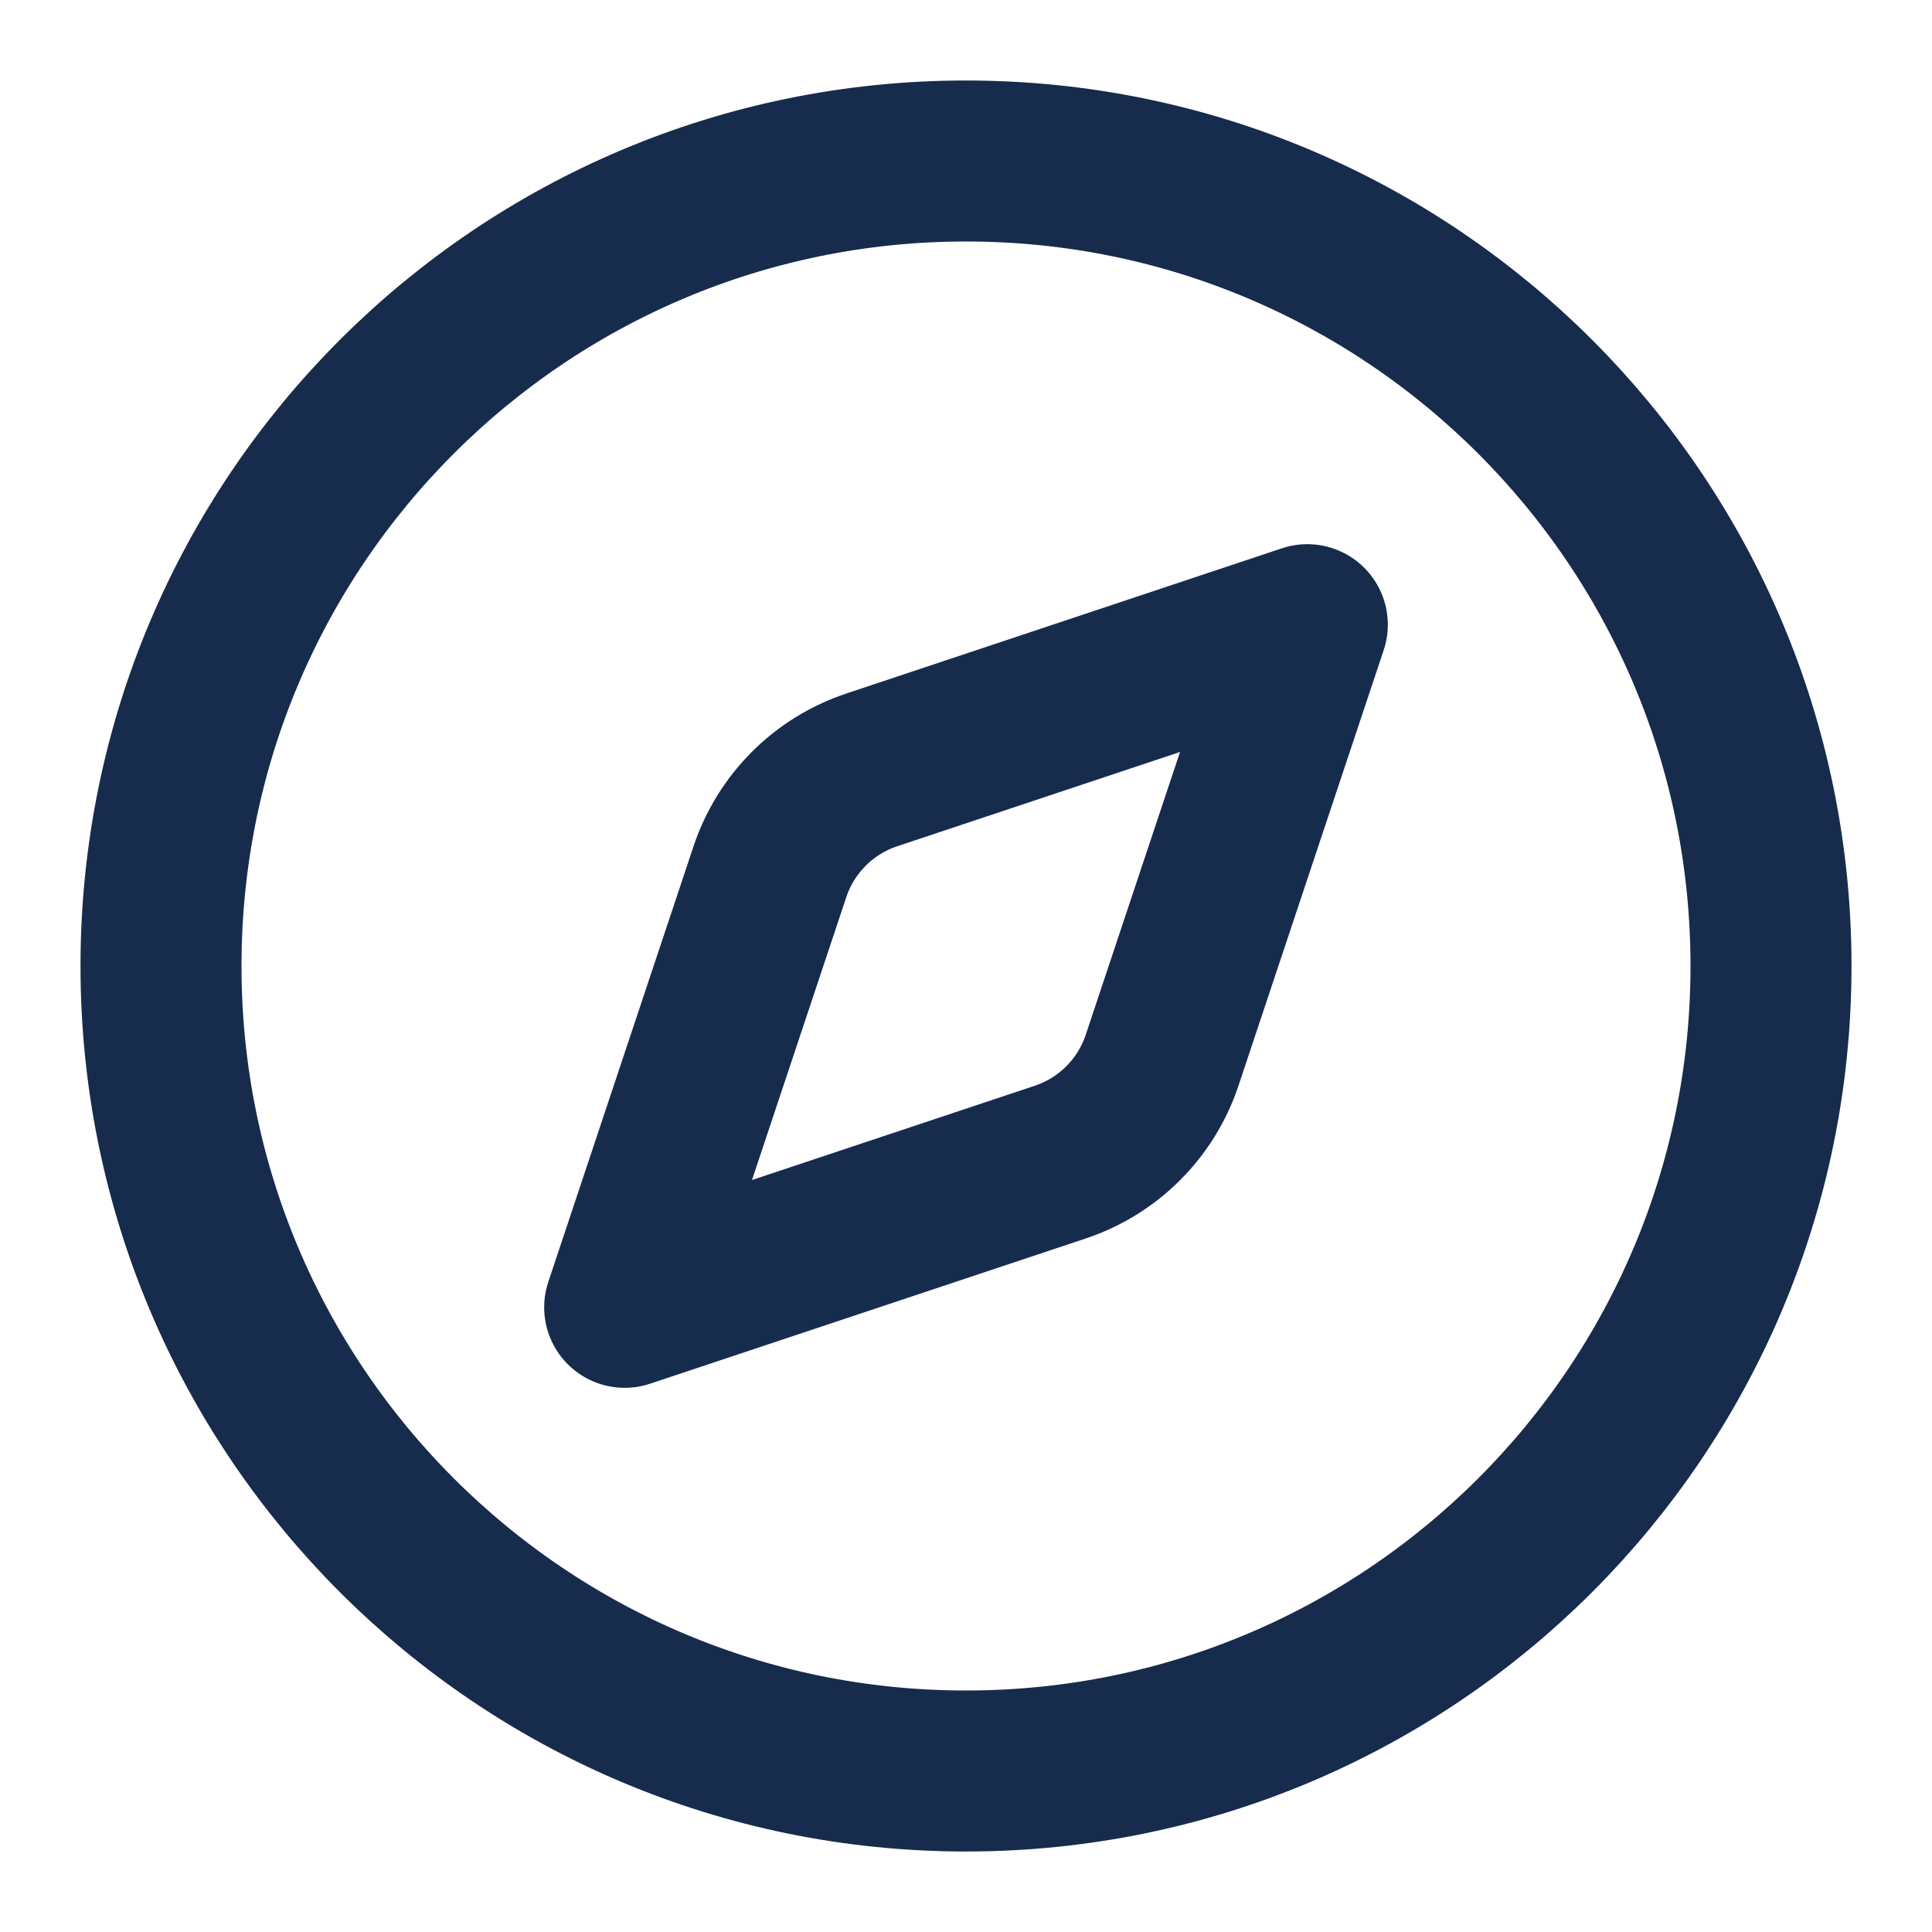
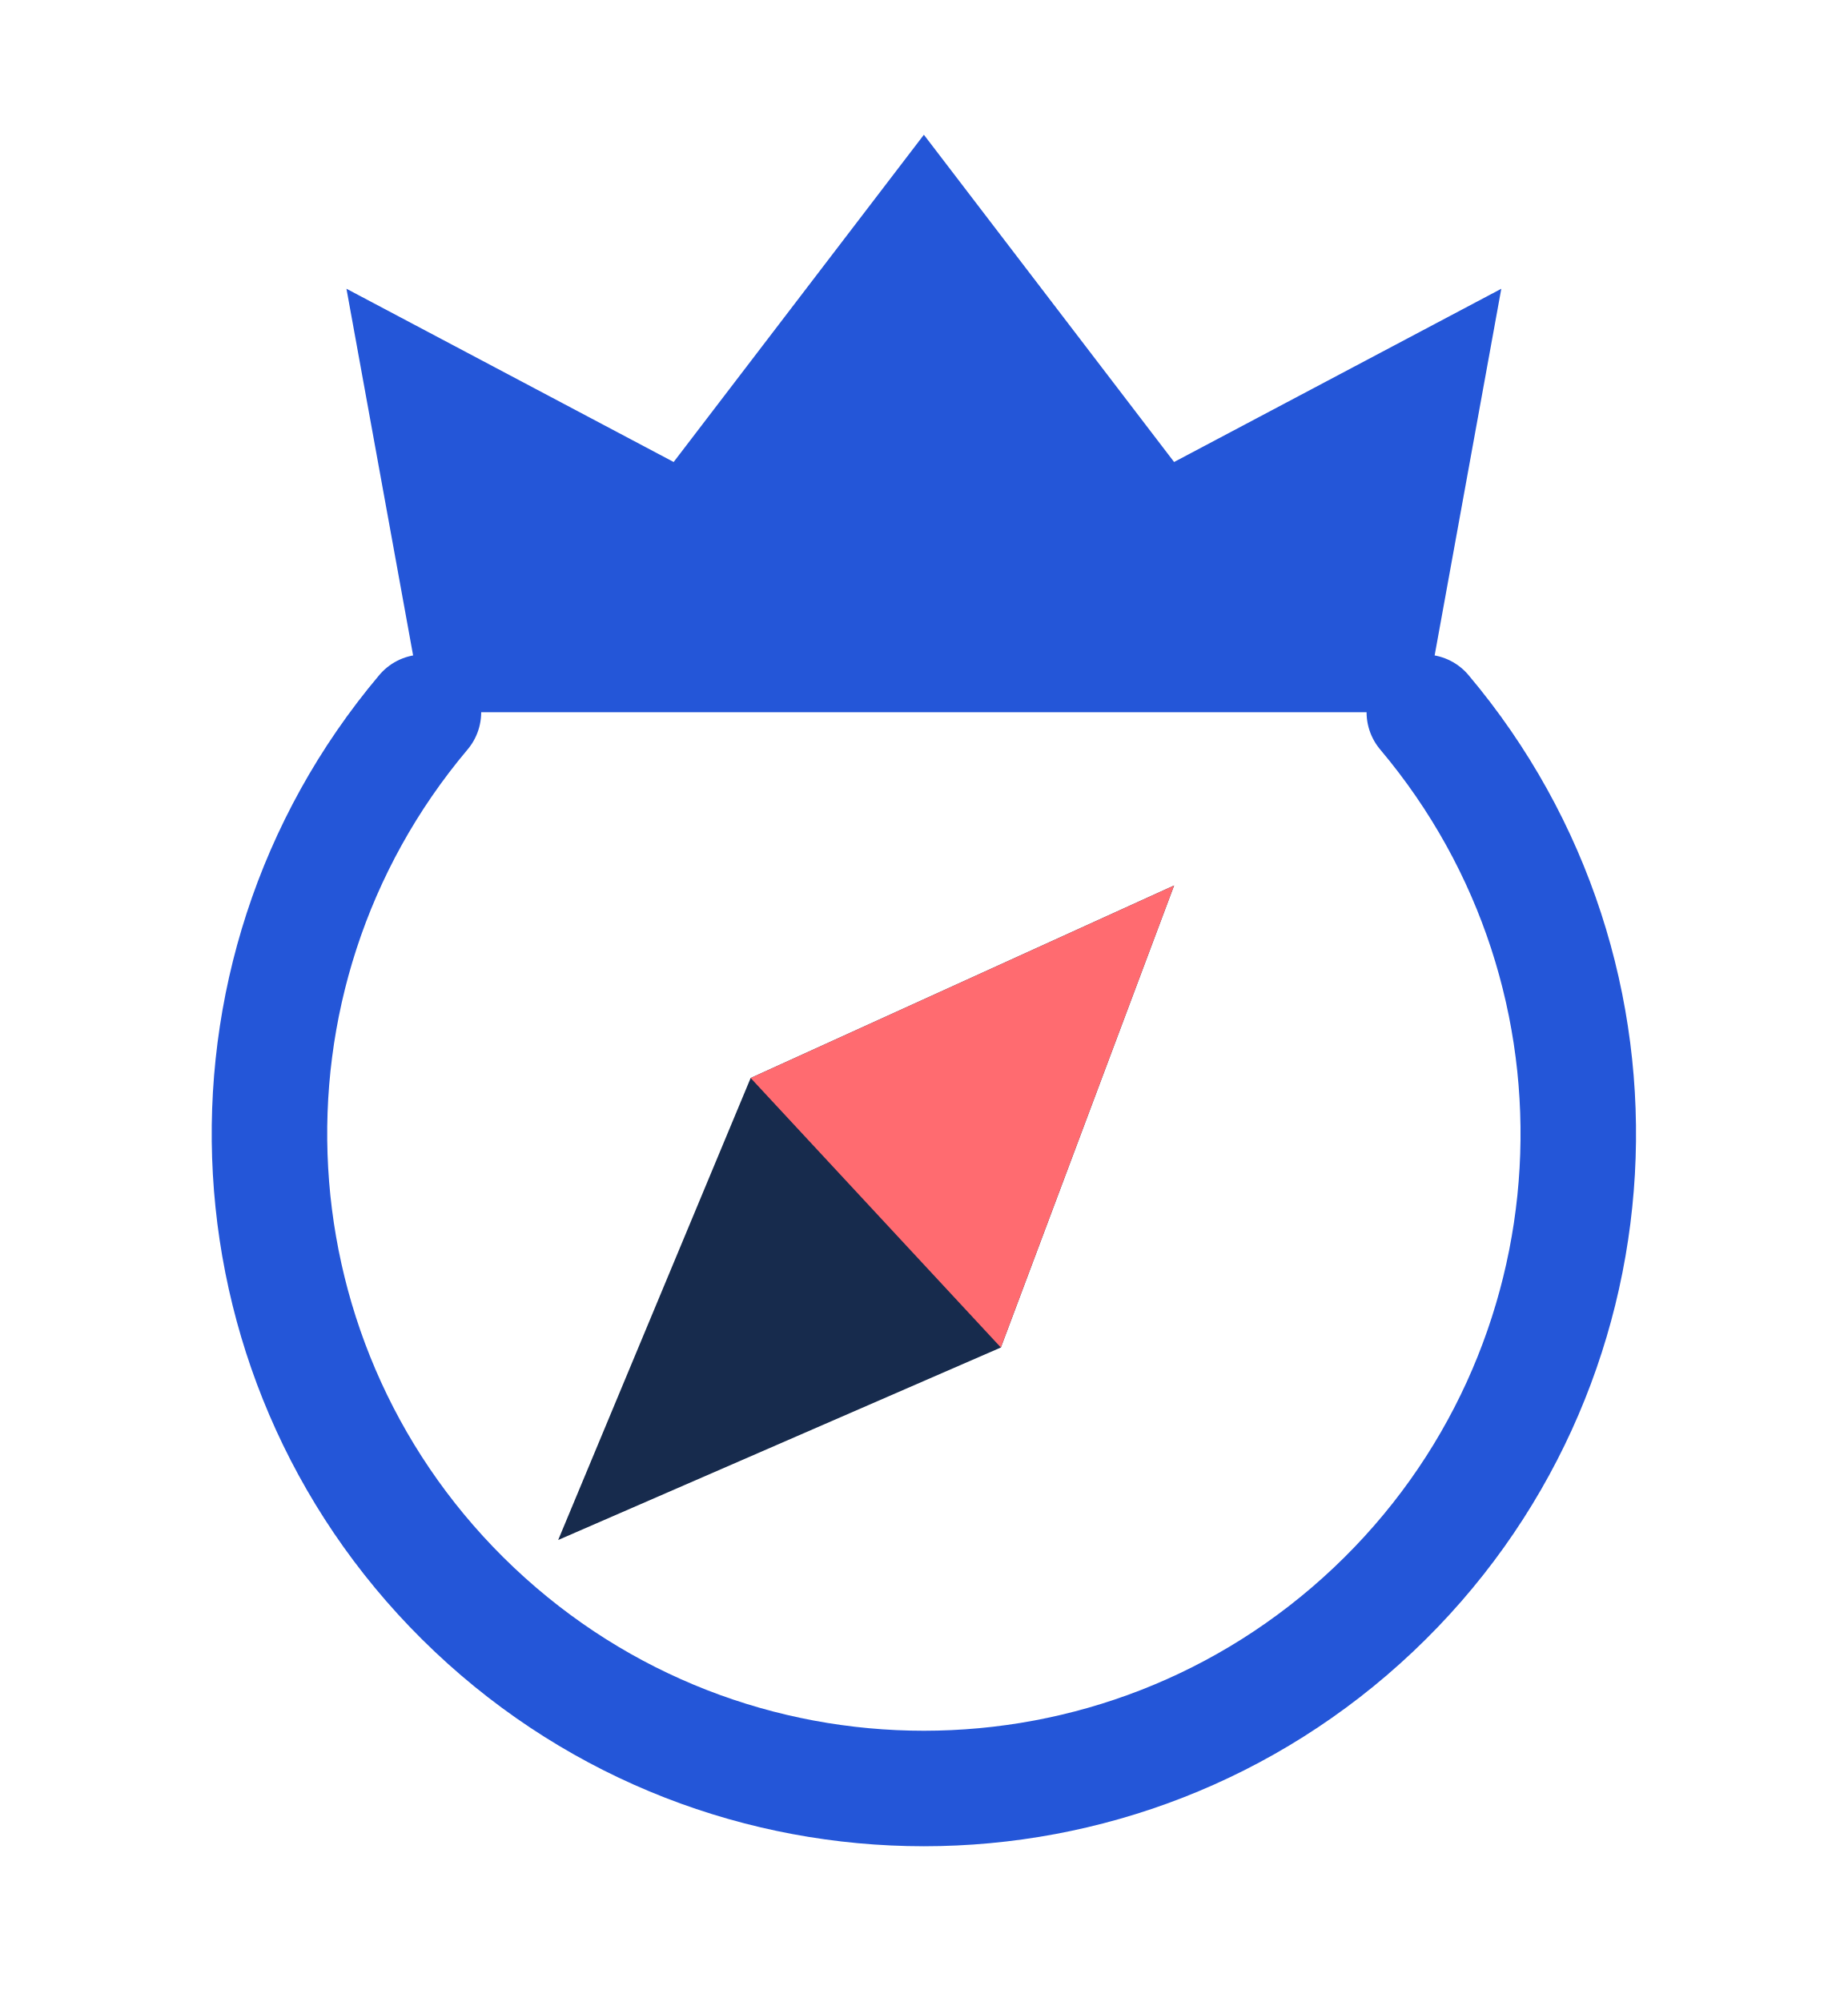
- <svg xmlns="http://www.w3.org/2000/svg" viewBox="0 0 24 24" fill="none" stroke="#172b4d" stroke-width="2" stroke-linecap="round" stroke-linejoin="round">
+ <svg xmlns="http://www.w3.org/2000/svg" viewBox="0 0 96 104">
  <style>
-     circle, path { stroke: #172b4d; }
-     @media (prefers-color-scheme: dark) { circle, path { stroke: #f4f8ff; } }
+     @media (prefers-color-scheme: dark) {
+       .crown { fill: #9abeff; }
+       .ring { stroke: #9abeff; }
+       .needle { fill: #f4f8ff; }
+     }
  </style>
-   <circle cx="12" cy="12" r="10" />
-   <path d="m16.24 7.76-1.804 5.411a2 2 0 0 1-1.265 1.265L7.76 16.24l1.804-5.411a2 2 0 0 1 1.265-1.265z" />
+   <path class="ring" fill="none" stroke="#2456d8" stroke-width="6" stroke-linecap="round" d="M22 37a34 34 0 1 0 52 0" />
+   <path class="crown" fill="#2456d8" d="M22 37 18 15 35 24 48 7 61 24 78 15 74 37Z" />
+   <path class="needle" fill="#172b4d" d="m61 46-9 24-23 10 10-24Z" />
+   <path class="needle-half" fill="#ff6b70" d="m61 46-22 10 13 14Z" />
</svg>
